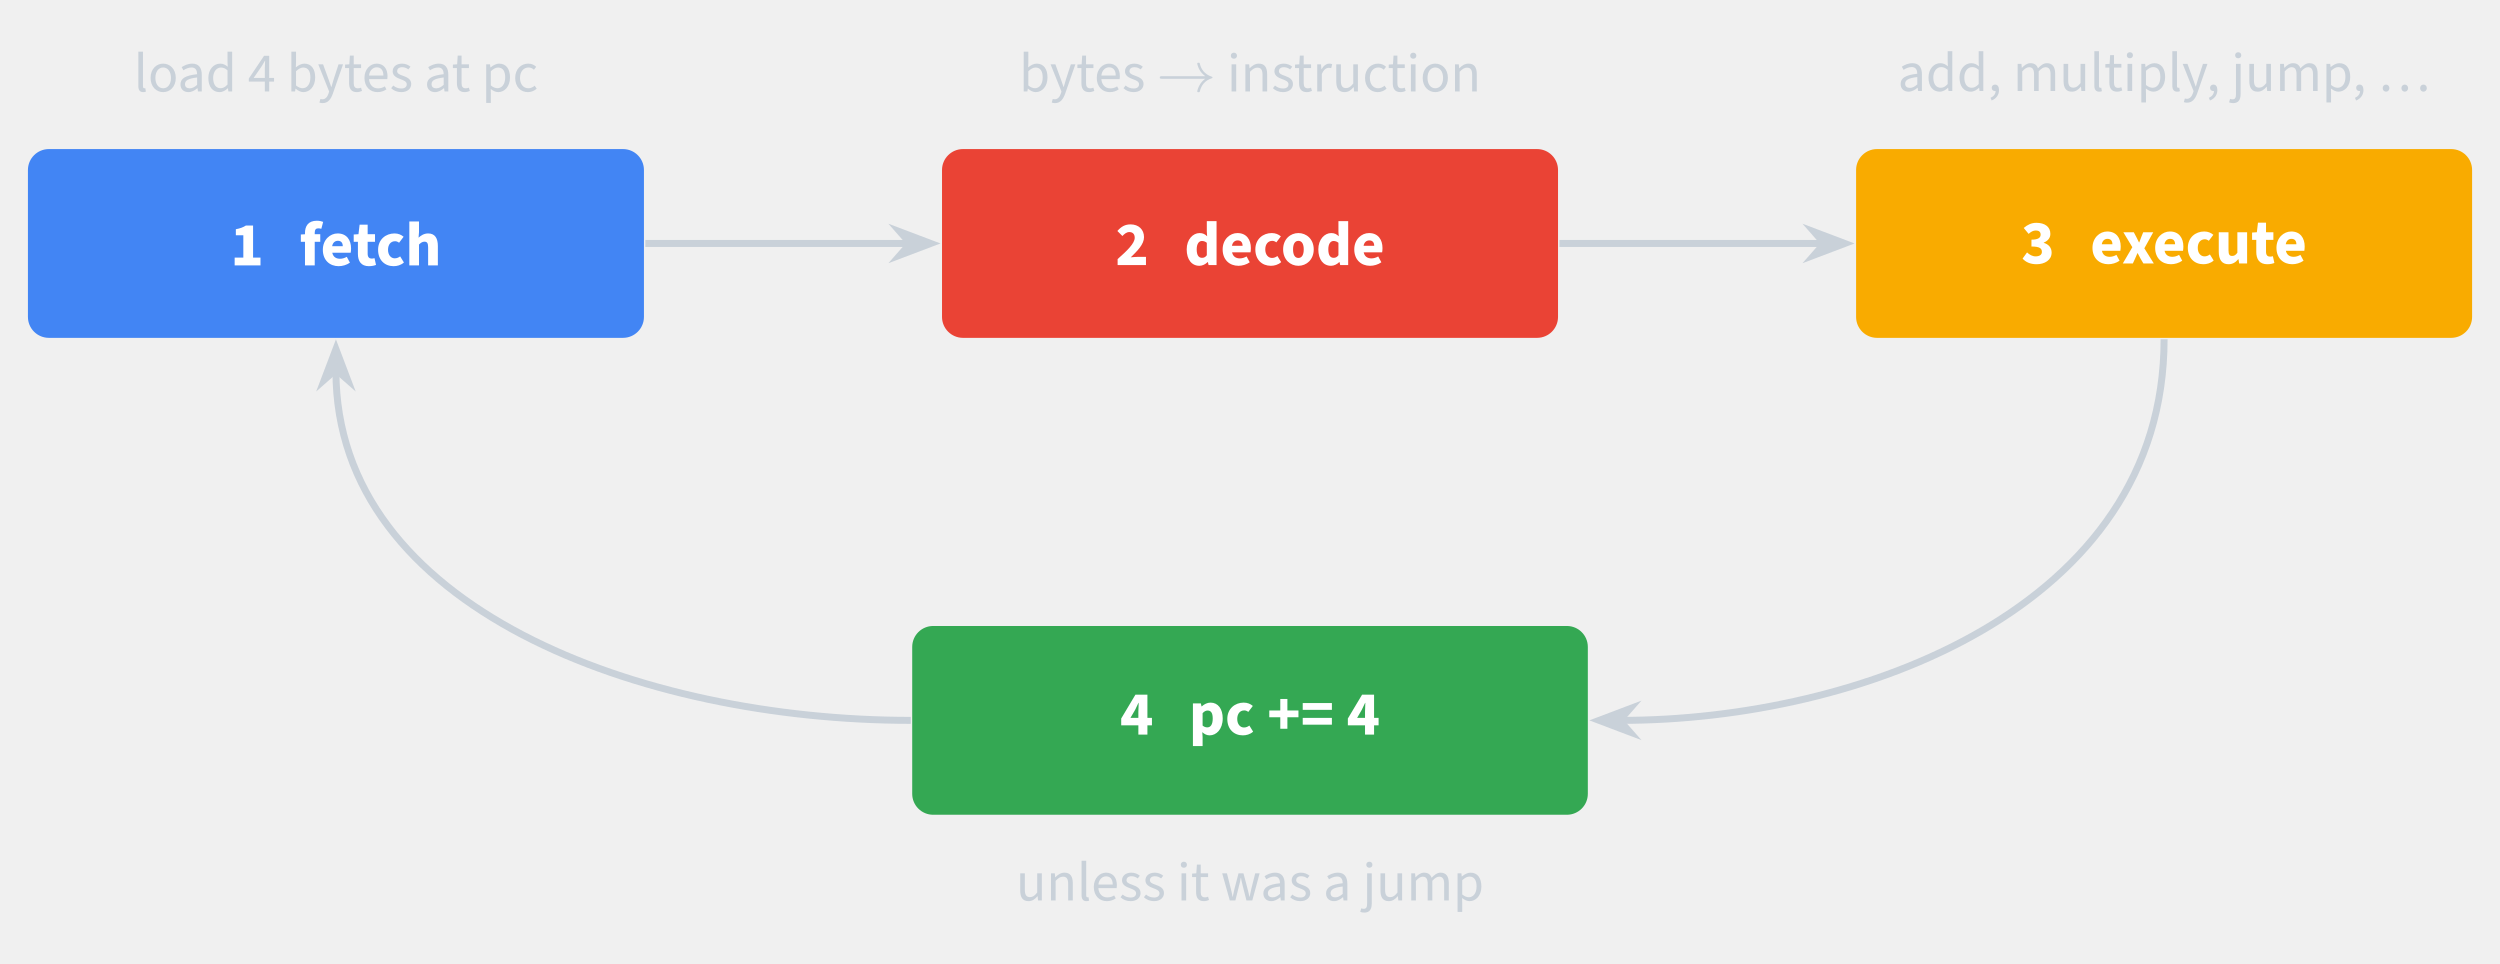
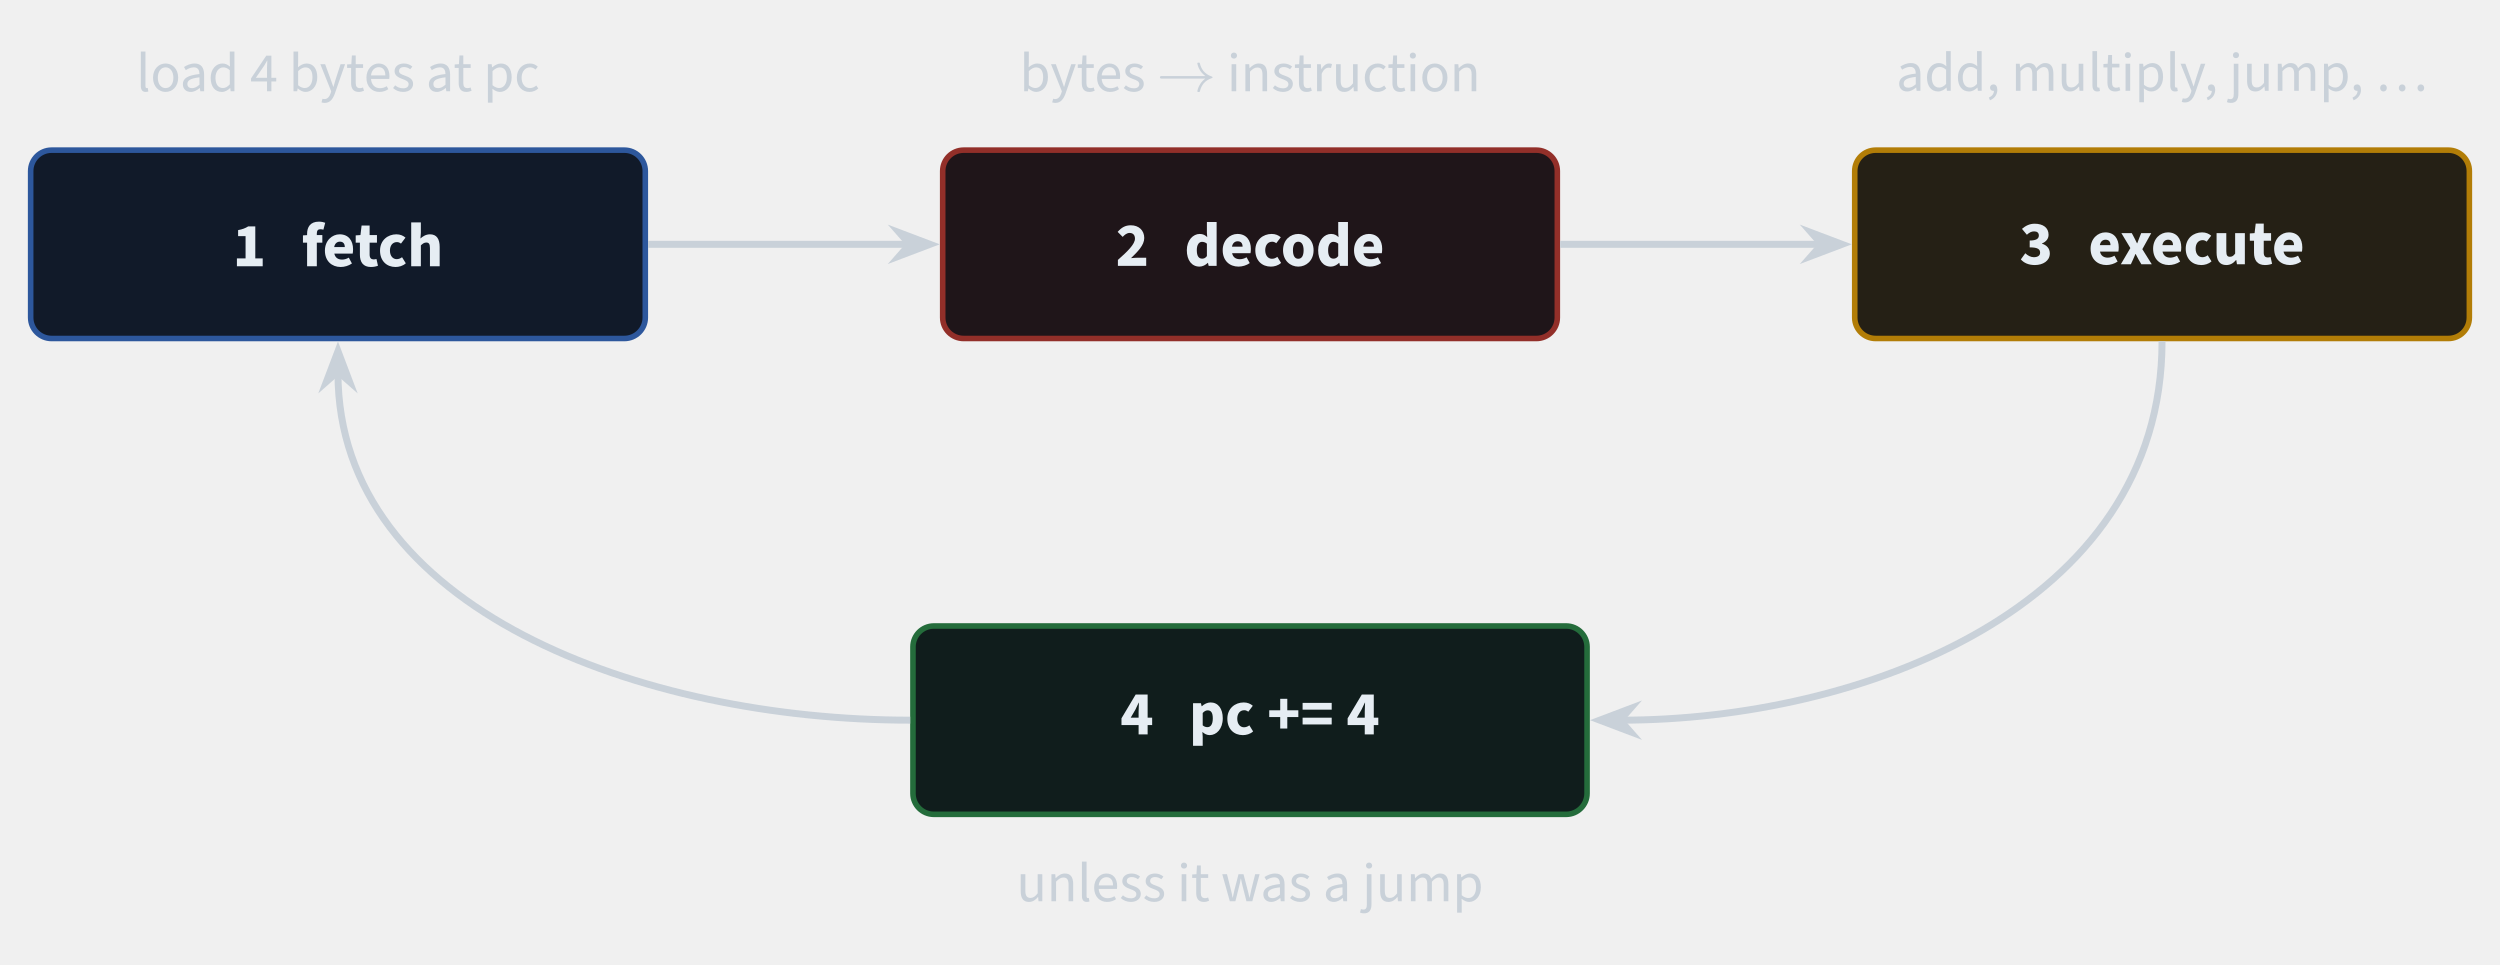
- <svg xmlns="http://www.w3.org/2000/svg" xmlns:xlink="http://www.w3.org/1999/xlink" version="1.1" width="356.63" height="137.49" viewBox="0 0 356.63 137.49">
+ <svg xmlns="http://www.w3.org/2000/svg" xmlns:xlink="http://www.w3.org/1999/xlink" version="1.1" width="357.43" height="137.89" viewBox="0 0 357.43 137.89">
  <defs>
    <path id="font_1_1204" d="M.068 0H.479V.125H.361V.635H.247C.202 .606 .156 .589 .087 .576V.48H.206V.125H.068V0Z" />
    <path id="font_1_33" d="M.089 0H.244V.376H.332V.497H.244V.522C.244 .571 .265 .59 .299 .59 .316 .59 .332 .588 .349 .583L.378 .693C.356 .702 .32 .711 .277 .711 .138 .711 .089 .622 .089 .517V.496L.023 .492V.376H.089V0Z" />
    <path id="font_1_32" d="M.287-.012C.346-.012 .414 .007 .466 .044L.416 .137C.381 .117 .345 .106 .309 .106 .246 .106 .199 .135 .185 .202H.478C.481 .216 .484 .242 .484 .27 .484 .405 .414 .509 .27 .509 .151 .509 .035 .41 .035 .249 .035 .083 .145-.012 .287-.012M.183 .306C.193 .364 .23 .392 .274 .392 .33 .392 .352 .355 .352 .306H.183Z" />
    <path id="font_1_47" d="M.258-.012C.307-.012 .345-.002 .371 .008L.347 .116C.334 .111 .317 .109 .301 .109 .264 .109 .238 .13 .238 .186V.376H.355V.497H.238V.649H.11L.092 .497 .016 .492V.376H.083V.184C.083 .067 .134-.012 .258-.012Z" />
    <path id="font_1_30" d="M.282-.012C.335-.012 .398 .003 .446 .047L.386 .144C.361 .125 .333 .113 .3 .113 .239 .113 .193 .166 .193 .249 .193 .331 .236 .385 .305 .385 .327 .385 .346 .378 .369 .361L.441 .456C.404 .488 .357 .509 .296 .509 .158 .509 .035 .414 .035 .249 .035 .084 .142-.012 .282-.012Z" />
    <path id="font_1_35" d="M.063 0H.217V.333C.248 .361 .269 .378 .304 .378 .344 .378 .362 .357 .362 .288V0H.517V.308C.517 .432 .471 .509 .363 .509 .295 .509 .247 .475 .21 .442L.217 .531V.699H.063V0Z" />
    <path id="font_1_1205" d="M.037 0H.488V.13H.352C.323 .13 .279 .126 .246 .123 .353 .227 .457 .33 .457 .444 .457 .566 .37 .647 .244 .647 .154 .647 .095 .612 .033 .542L.113 .462C.144 .495 .179 .525 .223 .525 .276 .525 .309 .494 .309 .434 .309 .346 .193 .233 .037 .095V0Z" />
    <path id="font_1_31" d="M.241-.012C.288-.012 .337 .013 .372 .048H.375L.386 0H.513V.699H.358V.532L.363 .458C.331 .489 .298 .509 .243 .509 .14 .509 .038 .411 .038 .249 .038 .087 .118-.012 .241-.012M.282 .115C.229 .115 .197 .155 .197 .25 .197 .343 .236 .383 .28 .383 .305 .383 .334 .375 .358 .354V.156C.335 .125 .312 .115 .282 .115Z" />
    <path id="font_1_42" d="M.278-.012C.405-.012 .522 .084 .522 .249 .522 .414 .405 .509 .278 .509 .152 .509 .035 .414 .035 .249 .035 .084 .152-.012 .278-.012M.278 .113C.22 .113 .193 .166 .193 .249 .193 .331 .22 .385 .278 .385 .336 .385 .363 .331 .363 .249 .363 .166 .336 .113 .278 .113Z" />
    <path id="font_1_1206" d="M.244-.012C.373-.012 .483 .054 .483 .173 .483 .255 .431 .307 .358 .328V.332C.426 .361 .463 .408 .463 .471 .463 .584 .375 .647 .24 .647 .163 .647 .098 .616 .039 .565L.117 .471C.156 .506 .189 .525 .233 .525 .281 .525 .308 .502 .308 .459 .308 .412 .273 .379 .162 .379V.27C.298 .27 .328 .237 .328 .184 .328 .138 .289 .113 .228 .113 .178 .113 .131 .139 .092 .176L.021 .078C.068 .024 .141-.012 .244-.012Z" />
    <path id="font_1_51" d="M.014 0H.174L.21 .078C.222 .107 .234 .136 .247 .164H.251C.266 .136 .281 .106 .296 .078L.342 0H.508L.357 .241 .499 .497H.339L.308 .42C.298 .393 .286 .363 .276 .335H.272C.258 .363 .244 .393 .23 .42L.189 .497H.023L.166 .259 .014 0Z" />
    <path id="font_1_48" d="M.213-.012C.28-.012 .327 .019 .368 .068H.372L.383 0H.509V.497H.354V.171C.327 .134 .306 .12 .271 .12 .231 .12 .213 .14 .213 .209V.497H.058V.189C.058 .065 .104-.012 .213-.012Z" />
    <path id="font_1_1207" d="M.167 .266 .242 .395C.26 .432 .278 .468 .294 .505H.298C.296 .463 .293 .401 .293 .36V.266H.167M.293 0H.437V.148H.509V.266H.437V.635H.246L.02 .256V.148H.293V0Z" />
    <path id="font_1_43" d="M.063-.182H.217V-.038L.212 .039C.247 .006 .286-.012 .329-.012 .436-.012 .537 .086 .537 .257 .537 .41 .463 .509 .343 .509 .292 .509 .242 .484 .204 .449H.2L.189 .497H.063V-.182M.292 .115C.268 .115 .242 .122 .217 .144V.341C.244 .37 .268 .383 .297 .383 .352 .383 .378 .342 .378 .255 .378 .154 .34 .115 .292 .115Z" />
    <path id="font_1_1927" d="M.209 .093H.322V.276H.498V.384H.322V.567H.209V.384H.034V.276H.209V.093Z" />
    <path id="font_1_1932" d="M.034 .394H.498V.502H.034V.394M.034 .158H.498V.266H.034V.158Z" />
    <path id="font_2_39" d="M.169-.012C.19-.012 .205-.009 .217-.003L.206 .059C.198 .057 .194 .057 .189 .057 .176 .057 .165 .066 .165 .092V.712H.082V.098C.082 .028 .107-.012 .169-.012Z" />
    <path id="font_2_42" d="M.271-.012C.39-.012 .497 .081 .497 .242 .497 .405 .39 .498 .271 .498 .152 .498 .046 .405 .046 .242 .046 .081 .152-.012 .271-.012M.271 .057C.188 .057 .132 .131 .132 .242 .132 .354 .188 .429 .271 .429 .355 .429 .411 .354 .411 .242 .411 .131 .355 .057 .271 .057Z" />
    <path id="font_2_28" d="M.194-.012C.255-.012 .308 .019 .354 .058H.357L.365 0H.433V.299C.433 .419 .382 .498 .264 .498 .186 .498 .118 .465 .073 .435L.105 .379C.143 .404 .194 .429 .25 .429 .329 .429 .349 .37 .35 .309 .142 .286 .052 .234 .052 .126 .052 .038 .113-.012 .194-.012M.217 .056C.17 .056 .133 .077 .133 .131 .133 .194 .186 .231 .35 .25V.118C.303 .077 .264 .056 .217 .056Z" />
    <path id="font_2_31" d="M.248-.012C.305-.012 .357 .02 .395 .057H.398L.405 0H.473V.712H.39V.525L.394 .442C.351 .477 .314 .498 .258 .498 .147 .498 .047 .4 .047 .242 .047 .08 .126-.012 .248-.012M.266 .058C.181 .058 .133 .127 .133 .243 .133 .354 .195 .428 .272 .428 .312 .428 .349 .415 .39 .378V.124C.35 .08 .311 .058 .266 .058Z" />
    <path id="font_2_1207" d="M.104 .242 .253 .459C.271 .491 .289 .519 .305 .549H.309C.307 .515 .304 .46 .304 .427V.242H.104M.304 0H.382V.176H.469V.242H.382V.638H.29L.017 .231V.176H.304V0Z" />
    <path id="font_2_29" d="M.297-.012C.408-.012 .508 .085 .508 .251 .508 .401 .44 .498 .315 .498 .261 .498 .207 .469 .162 .431L.165 .518V.712H.082V0H.148L.156 .05H.159C.202 .011 .252-.012 .297-.012M.283 .058C.251 .058 .207 .071 .165 .108V.362C.211 .406 .253 .428 .294 .428 .385 .428 .422 .357 .422 .25 .422 .13 .363 .058 .283 .058Z" />
    <path id="font_2_52" d="M.091-.209C.188-.209 .239-.136 .273-.04L.456 .486H.375L.288 .218C.275 .175 .261 .125 .248 .081H.244C.228 .126 .212 .176 .196 .218L.098 .486H.012L.207-.001 .196-.037C.176-.097 .141-.14 .087-.14 .075-.14 .063-.138 .051-.134L.033-.199C.049-.205 .068-.209 .091-.209Z" />
    <path id="font_2_47" d="M.235-.012C.268-.012 .301-.003 .327 .009L.31 .068C.29 .059 .272 .056 .254 .056 .199 .056 .179 .09 .179 .149V.419H.311V.486H.179V.642H.11L.1 .486 .024 .481V.419H.096V.151C.096 .054 .131-.012 .235-.012Z" />
    <path id="font_2_32" d="M.278-.012C.345-.012 .397 .008 .439 .038L.41 .091C.376 .068 .335 .055 .288 .055 .196 .055 .135 .121 .128 .221H.455C.458 .237 .459 .252 .459 .27 .459 .41 .388 .498 .264 .498 .153 .498 .046 .401 .046 .243 .046 .082 .148-.012 .278-.012M.128 .285C.138 .378 .198 .432 .266 .432 .34 .432 .385 .381 .385 .285H.128Z" />
    <path id="font_2_46" d="M.209-.012C.324-.012 .387 .054 .387 .133 .387 .221 .314 .254 .238 .281 .177 .302 .135 .32 .135 .364 .135 .4 .162 .434 .224 .434 .267 .434 .302 .42 .336 .395L.374 .443C.336 .475 .284 .498 .223 .498 .117 .498 .055 .438 .055 .36 .055 .28 .125 .245 .198 .219 .253 .199 .307 .178 .307 .128 .307 .086 .276 .053 .212 .053 .152 .053 .108 .071 .066 .106L.028 .058C.073 .014 .138-.012 .209-.012Z" />
    <path id="font_2_43" d="M.082-.205H.165V-.041L.163 .044C.207 .009 .253-.012 .297-.012 .408-.012 .508 .085 .508 .25 .508 .401 .44 .498 .315 .498 .259 .498 .204 .467 .16 .43H.157L.15 .486H.082V-.205M.283 .058C.251 .058 .209 .071 .165 .108V.362C.212 .406 .253 .428 .294 .428 .385 .428 .422 .357 .422 .25 .422 .13 .363 .058 .283 .058Z" />
    <path id="font_2_30" d="M.274-.012C.332-.012 .387 .01 .431 .05L.395 .103C.366 .077 .326 .057 .281 .057 .192 .057 .132 .131 .132 .242 .132 .354 .196 .429 .284 .429 .323 .429 .354 .414 .381 .389L.422 .441C.388 .473 .344 .498 .28 .498 .155 .498 .046 .405 .046 .242 .046 .081 .145-.012 .274-.012Z" />
    <path id="font_3_1" d="M.873 .227C.839 .202 .808 .17 .784 .134 .741 .069 .73 .005 .73 .001 .73-.014 .744-.014 .753-.014 .764-.014 .773-.014 .776-.001 .802 .11 .866 .194 .987 .235 .995 .237 1.003 .24 1.003 .25 1.003 .26 .994 .263 .99 .264 .857 .309 .799 .403 .778 .491 .773 .511 .773 .514 .753 .514 .744 .514 .73 .514 .73 .499 .73 .497 .74 .431 .784 .365 .813 .323 .848 .292 .873 .273H.097C.081 .273 .059 .273 .059 .25 .059 .227 .081 .227 .097 .227H.873Z" />
    <path id="font_2_36" d="M.082 0H.165V.486H.082V0M.124 .586C.156 .586 .179 .607 .179 .64 .179 .672 .156 .694 .124 .694 .092 .694 .069 .672 .069 .64 .069 .607 .092 .586 .124 .586Z" />
    <path id="font_2_41" d="M.082 0H.165V.352C.213 .401 .248 .426 .297 .426 .361 .426 .389 .388 .389 .297V0H.472V.308C.472 .432 .426 .498 .323 .498 .256 .498 .206 .462 .16 .416H.157L.15 .486H.082V0Z" />
    <path id="font_2_45" d="M.082 0H.165V.312C.198 .394 .247 .423 .288 .423 .307 .423 .318 .421 .332 .417L.35 .488C.335 .495 .32 .498 .298 .498 .244 .498 .194 .459 .16 .398H.157L.15 .486H.082V0Z" />
    <path id="font_2_48" d="M.224-.012C.291-.012 .339 .023 .384 .076H.387L.394 0H.462V.486H.379V.142C.334 .085 .299 .06 .25 .06 .186 .06 .158 .099 .158 .189V.486H.075V.178C.075 .054 .121-.012 .224-.012Z" />
    <path id="font_2_1258" d="M.067-.17C.149-.137 .199-.069 .199 .017 .199 .078 .173 .115 .129 .115 .096 .115 .068 .093 .068 .057 .068 .019 .095-.001 .127-.001 .131-.001 .134-.001 .138 0 .138-.053 .104-.097 .047-.122L.067-.17Z" />
    <path id="font_2_40" d="M.082 0H.165V.352C.21 .402 .25 .426 .286 .426 .348 .426 .376 .388 .376 .297V0H.459V.352C.504 .402 .543 .426 .581 .426 .642 .426 .671 .388 .671 .297V0H.754V.308C.754 .432 .706 .498 .606 .498 .547 .498 .496 .46 .446 .406 .426 .463 .386 .498 .311 .498 .253 .498 .203 .462 .16 .416H.157L.15 .486H.082V0Z" />
    <path id="font_2_37" d="M.032-.217C.129-.217 .166-.154 .166-.054V.486H.083V-.054C.083-.113 .071-.149 .023-.149 .007-.149-.011-.145-.023-.141L-.04-.203C-.023-.211 .003-.217 .032-.217M.123 .586C.155 .586 .178 .607 .178 .64 .178 .672 .155 .694 .123 .694 .091 .694 .068 .672 .068 .64 .068 .607 .091 .586 .123 .586Z" />
    <path id="font_2_1261" d="M.154-.012C.187-.012 .214 .014 .214 .051 .214 .089 .187 .115 .154 .115 .121 .115 .094 .089 .094 .051 .094 .014 .121-.012 .154-.012M.489-.012C.522-.012 .549 .014 .549 .051 .549 .089 .522 .115 .489 .115 .456 .115 .429 .089 .429 .051 .429 .014 .456-.012 .489-.012M.824-.012C.857-.012 .884 .014 .884 .051 .884 .089 .857 .115 .824 .115 .791 .115 .764 .089 .764 .051 .764 .014 .791-.012 .824-.012Z" />
    <path id="font_2_50" d="M.16 0H.26L.325 .261C.338 .305 .347 .348 .356 .405H.36C.371 .348 .38 .306 .392 .261L.458 0H.563L.694 .486H.615L.544 .204C.533 .16 .525 .118 .515 .066H.511C.501 .118 .49 .16 .479 .204L.405 .486H.316L.243 .204C.232 .16 .223 .118 .213 .066H.209C.201 .118 .191 .16 .18 .204L.109 .486H.024L.16 0Z" />
  </defs>
-   <path transform="matrix(1,0,0,-1,47.92214,77.25041)" d="M40.949 55.985H-40.949C-42.6 55.985-43.938 54.647-43.938 52.996V32.044C-43.938 30.394-42.6 29.055-40.949 29.055H40.949C42.6 29.055 43.938 30.394 43.938 32.044V52.996C43.938 54.647 42.6 55.985 40.949 55.985ZM-43.938 29.055" fill="#4285f4" />
-   <use data-text="1" xlink:href="#font_1_1204" transform="matrix(8.966376,0,0,-8.966376,32.86426,37.86402)" fill="#ffffff" />
-   <use data-text="f" xlink:href="#font_1_33" transform="matrix(8.966376,0,0,-8.966376,42.70934,37.86402)" fill="#ffffff" />
-   <use data-text="e" xlink:href="#font_1_32" transform="matrix(8.966376,0,0,-8.966376,45.73998,37.86402)" fill="#ffffff" />
-   <use data-text="t" xlink:href="#font_1_47" transform="matrix(8.966376,0,0,-8.966376,50.31283,37.86402)" fill="#ffffff" />
-   <use data-text="c" xlink:href="#font_1_30" transform="matrix(8.966376,0,0,-8.966376,53.62142,37.86402)" fill="#ffffff" />
-   <use data-text="h" xlink:href="#font_1_35" transform="matrix(8.966376,0,0,-8.966376,57.82665,37.86402)" fill="#ffffff" />
-   <path transform="matrix(1,0,0,-1,47.92214,77.25041)" d="M171.344 55.985H89.447C87.796 55.985 86.458 54.647 86.458 52.996V32.044C86.458 30.394 87.796 29.055 89.447 29.055H171.344C172.995 29.055 174.333 30.394 174.333 32.044V52.996C174.333 54.647 172.995 55.985 171.344 55.985ZM86.458 29.055" fill="#ea4335" />
-   <use data-text="2" xlink:href="#font_1_1205" transform="matrix(8.966376,0,0,-8.966376,159.0993,37.81021)" fill="#ffffff" />
-   <use data-text="d" xlink:href="#font_1_31" transform="matrix(8.966376,0,0,-8.966376,168.9444,37.81021)" fill="#ffffff" />
-   <use data-text="e" xlink:href="#font_1_32" transform="matrix(8.966376,0,0,-8.966376,174.1,37.81021)" fill="#ffffff" />
-   <use data-text="c" xlink:href="#font_1_30" transform="matrix(8.966376,0,0,-8.966376,178.7626,37.81021)" fill="#ffffff" />
-   <use data-text="o" xlink:href="#font_1_42" transform="matrix(8.966376,0,0,-8.966376,182.7257,37.81021)" fill="#ffffff" />
-   <use data-text="d" xlink:href="#font_1_31" transform="matrix(8.966376,0,0,-8.966376,187.72,37.81021)" fill="#ffffff" />
-   <use data-text="e" xlink:href="#font_1_32" transform="matrix(8.966376,0,0,-8.966376,192.8756,37.81021)" fill="#ffffff" />
-   <path transform="matrix(1,0,0,-1,47.92214,77.25041)" d="M301.739 55.985H219.842C218.191 55.985 216.853 54.647 216.853 52.996V32.044C216.853 30.394 218.191 29.055 219.842 29.055H301.739C303.39 29.055 304.728 30.394 304.728 32.044V52.996C304.728 54.647 303.39 55.985 301.739 55.985ZM216.853 29.055" fill="#f9ab00" />
-   <use data-text="3" xlink:href="#font_1_1206" transform="matrix(8.966376,0,0,-8.966376,288.3377,37.58606)" fill="#ffffff" />
-   <use data-text="e" xlink:href="#font_1_32" transform="matrix(8.966376,0,0,-8.966376,298.1827,37.58606)" fill="#ffffff" />
-   <use data-text="x" xlink:href="#font_1_51" transform="matrix(8.966376,0,0,-8.966376,302.6929,37.58606)" fill="#ffffff" />
-   <use data-text="e" xlink:href="#font_1_32" transform="matrix(8.966376,0,0,-8.966376,307.1222,37.58606)" fill="#ffffff" />
-   <use data-text="c" xlink:href="#font_1_30" transform="matrix(8.966376,0,0,-8.966376,311.7847,37.58606)" fill="#ffffff" />
-   <use data-text="u" xlink:href="#font_1_48" transform="matrix(8.966376,0,0,-8.966376,315.99,37.58606)" fill="#ffffff" />
-   <use data-text="t" xlink:href="#font_1_47" transform="matrix(8.966376,0,0,-8.966376,321.1187,37.58606)" fill="#ffffff" />
-   <use data-text="e" xlink:href="#font_1_32" transform="matrix(8.966376,0,0,-8.966376,324.4273,37.58606)" fill="#ffffff" />
-   <path transform="matrix(1,0,0,-1,47.92214,77.25041)" d="M175.596-12.047H85.195C83.544-12.047 82.206-13.385 82.206-15.036V-35.988C82.206-37.639 83.544-38.977 85.195-38.977H175.596C177.247-38.977 178.585-37.639 178.585-35.988V-15.036C178.585-13.385 177.247-12.047 175.596-12.047ZM82.206-38.977" fill="#34a853" />
-   <use data-text="4" xlink:href="#font_1_1207" transform="matrix(8.966376,0,0,-8.966376,159.7628,104.7933)" fill="#ffffff" />
-   <use data-text="p" xlink:href="#font_1_43" transform="matrix(8.966376,0,0,-8.966376,169.6079,104.7933)" fill="#ffffff" />
-   <use data-text="c" xlink:href="#font_1_30" transform="matrix(8.966376,0,0,-8.966376,174.7635,104.7933)" fill="#ffffff" />
-   <use data-text="+" xlink:href="#font_1_1927" transform="matrix(8.966376,0,0,-8.966376,180.762,104.7933)" fill="#ffffff" />
-   <use data-text="=" xlink:href="#font_1_1932" transform="matrix(8.966376,0,0,-8.966376,185.5322,104.7933)" fill="#ffffff" />
-   <use data-text="4" xlink:href="#font_1_1207" transform="matrix(8.966376,0,0,-8.966376,192.0956,104.7933)" fill="#ffffff" />
-   <use data-text="l" xlink:href="#font_2_39" transform="matrix(7.970112,0,0,-7.970112,19.08191,13.04602)" fill="#c9d1d9" />
-   <use data-text="o" xlink:href="#font_2_42" transform="matrix(7.970112,0,0,-7.970112,21.11429,13.04602)" fill="#c9d1d9" />
-   <use data-text="a" xlink:href="#font_2_28" transform="matrix(7.970112,0,0,-7.970112,25.33048,13.04602)" fill="#c9d1d9" />
-   <use data-text="d" xlink:href="#font_2_31" transform="matrix(7.970112,0,0,-7.970112,29.34741,13.04602)" fill="#c9d1d9" />
-   <use data-text="4" xlink:href="#font_2_1207" transform="matrix(7.970112,0,0,-7.970112,35.35688,13.04602)" fill="#c9d1d9" />
-   <use data-text="b" xlink:href="#font_2_29" transform="matrix(7.970112,0,0,-7.970112,40.91205,13.04602)" fill="#c9d1d9" />
-   <use data-text="y" xlink:href="#font_2_52" transform="matrix(7.970112,0,0,-7.970112,45.30358,13.04602)" fill="#c9d1d9" />
-   <use data-text="t" xlink:href="#font_2_47" transform="matrix(7.970112,0,0,-7.970112,49.03359,13.04602)" fill="#c9d1d9" />
-   <use data-text="e" xlink:href="#font_2_32" transform="matrix(7.970112,0,0,-7.970112,51.62388,13.04602)" fill="#c9d1d9" />
-   <use data-text="s" xlink:href="#font_2_46" transform="matrix(7.970112,0,0,-7.970112,55.57705,13.04602)" fill="#c9d1d9" />
-   <use data-text="a" xlink:href="#font_2_28" transform="matrix(7.970112,0,0,-7.970112,60.50258,13.04602)" fill="#c9d1d9" />
-   <use data-text="t" xlink:href="#font_2_47" transform="matrix(7.970112,0,0,-7.970112,64.41591,13.04602)" fill="#c9d1d9" />
-   <use data-text="p" xlink:href="#font_2_43" transform="matrix(7.970112,0,0,-7.970112,68.70383,13.04602)" fill="#c9d1d9" />
-   <use data-text="c" xlink:href="#font_2_30" transform="matrix(7.970112,0,0,-7.970112,73.12724,13.04602)" fill="#c9d1d9" />
-   <use data-text="b" xlink:href="#font_2_29" transform="matrix(7.970112,0,0,-7.970112,145.3786,13.04602)" fill="#c9d1d9" />
-   <use data-text="y" xlink:href="#font_2_52" transform="matrix(7.970112,0,0,-7.970112,149.7702,13.04602)" fill="#c9d1d9" />
-   <use data-text="t" xlink:href="#font_2_47" transform="matrix(7.970112,0,0,-7.970112,153.5002,13.04602)" fill="#c9d1d9" />
-   <use data-text="e" xlink:href="#font_2_32" transform="matrix(7.970112,0,0,-7.970112,156.0905,13.04602)" fill="#c9d1d9" />
-   <use data-text="s" xlink:href="#font_2_46" transform="matrix(7.970112,0,0,-7.970112,160.0437,13.04602)" fill="#c9d1d9" />
-   <use data-text="→" xlink:href="#font_3_1" transform="matrix(7.970112,0,0,-7.970112,164.9692,13.04602)" fill="#c9d1d9" />
-   <use data-text="i" xlink:href="#font_2_36" transform="matrix(7.970112,0,0,-7.970112,175.0316,13.04602)" fill="#c9d1d9" />
-   <use data-text="n" xlink:href="#font_2_41" transform="matrix(7.970112,0,0,-7.970112,177.0002,13.04602)" fill="#c9d1d9" />
-   <use data-text="s" xlink:href="#font_2_46" transform="matrix(7.970112,0,0,-7.970112,181.3598,13.04602)" fill="#c9d1d9" />
-   <use data-text="t" xlink:href="#font_2_47" transform="matrix(7.970112,0,0,-7.970112,184.5479,13.04602)" fill="#c9d1d9" />
-   <use data-text="r" xlink:href="#font_2_45" transform="matrix(7.970112,0,0,-7.970112,187.2498,13.04602)" fill="#c9d1d9" />
-   <use data-text="u" xlink:href="#font_2_48" transform="matrix(7.970112,0,0,-7.970112,190.0234,13.04602)" fill="#c9d1d9" />
-   <use data-text="c" xlink:href="#font_2_30" transform="matrix(7.970112,0,0,-7.970112,194.3591,13.04602)" fill="#c9d1d9" />
-   <use data-text="t" xlink:href="#font_2_47" transform="matrix(7.970112,0,0,-7.970112,197.9138,13.04602)" fill="#c9d1d9" />
-   <use data-text="i" xlink:href="#font_2_36" transform="matrix(7.970112,0,0,-7.970112,200.6156,13.04602)" fill="#c9d1d9" />
-   <use data-text="o" xlink:href="#font_2_42" transform="matrix(7.970112,0,0,-7.970112,202.5843,13.04602)" fill="#c9d1d9" />
-   <use data-text="n" xlink:href="#font_2_41" transform="matrix(7.970112,0,0,-7.970112,206.9041,13.04602)" fill="#c9d1d9" />
-   <use data-text="a" xlink:href="#font_2_28" transform="matrix(7.970112,0,0,-7.970112,270.7147,12.98227)" fill="#c9d1d9" />
-   <use data-text="d" xlink:href="#font_2_31" transform="matrix(7.970112,0,0,-7.970112,274.7316,12.98227)" fill="#c9d1d9" />
-   <use data-text="d" xlink:href="#font_2_31" transform="matrix(7.970112,0,0,-7.970112,279.155,12.98227)" fill="#c9d1d9" />
-   <use data-text="," xlink:href="#font_2_1258" transform="matrix(7.970112,0,0,-7.970112,283.5784,12.98227)" fill="#c9d1d9" />
-   <use data-text="m" xlink:href="#font_2_40" transform="matrix(7.970112,0,0,-7.970112,287.165,12.98227)" fill="#c9d1d9" />
-   <use data-text="u" xlink:href="#font_2_48" transform="matrix(7.970112,0,0,-7.970112,293.7722,12.98227)" fill="#c9d1d9" />
-   <use data-text="l" xlink:href="#font_2_39" transform="matrix(7.970112,0,0,-7.970112,298.108,12.98227)" fill="#c9d1d9" />
-   <use data-text="t" xlink:href="#font_2_47" transform="matrix(7.970112,0,0,-7.970112,300.1403,12.98227)" fill="#c9d1d9" />
-   <use data-text="i" xlink:href="#font_2_36" transform="matrix(7.970112,0,0,-7.970112,302.8422,12.98227)" fill="#c9d1d9" />
-   <use data-text="p" xlink:href="#font_2_43" transform="matrix(7.970112,0,0,-7.970112,304.8108,12.98227)" fill="#c9d1d9" />
-   <use data-text="l" xlink:href="#font_2_39" transform="matrix(7.970112,0,0,-7.970112,309.2342,12.98227)" fill="#c9d1d9" />
-   <use data-text="y" xlink:href="#font_2_52" transform="matrix(7.970112,0,0,-7.970112,311.2666,12.98227)" fill="#c9d1d9" />
-   <use data-text="," xlink:href="#font_2_1258" transform="matrix(7.970112,0,0,-7.970112,314.7257,12.98227)" fill="#c9d1d9" />
-   <use data-text="j" xlink:href="#font_2_37" transform="matrix(7.970112,0,0,-7.970112,318.3042,12.98227)" fill="#c9d1d9" />
-   <use data-text="u" xlink:href="#font_2_48" transform="matrix(7.970112,0,0,-7.970112,320.2728,12.98227)" fill="#c9d1d9" />
-   <use data-text="m" xlink:href="#font_2_40" transform="matrix(7.970112,0,0,-7.970112,324.6086,12.98227)" fill="#c9d1d9" />
-   <use data-text="p" xlink:href="#font_2_43" transform="matrix(7.970112,0,0,-7.970112,331.2158,12.98227)" fill="#c9d1d9" />
-   <use data-text="," xlink:href="#font_2_1258" transform="matrix(7.970112,0,0,-7.970112,335.5675,12.98227)" fill="#c9d1d9" />
-   <use data-text="…" xlink:href="#font_2_1261" transform="matrix(7.970112,0,0,-7.970112,339.1461,12.98227)" fill="#c9d1d9" />
-   <use data-text="u" xlink:href="#font_2_48" transform="matrix(7.970112,0,0,-7.970112,144.9383,128.4556)" fill="#c9d1d9" />
-   <use data-text="n" xlink:href="#font_2_41" transform="matrix(7.970112,0,0,-7.970112,149.2741,128.4556)" fill="#c9d1d9" />
-   <use data-text="l" xlink:href="#font_2_39" transform="matrix(7.970112,0,0,-7.970112,153.6337,128.4556)" fill="#c9d1d9" />
-   <use data-text="e" xlink:href="#font_2_32" transform="matrix(7.970112,0,0,-7.970112,155.6661,128.4556)" fill="#c9d1d9" />
-   <use data-text="s" xlink:href="#font_2_46" transform="matrix(7.970112,0,0,-7.970112,159.6193,128.4556)" fill="#c9d1d9" />
-   <use data-text="s" xlink:href="#font_2_46" transform="matrix(7.970112,0,0,-7.970112,162.9588,128.4556)" fill="#c9d1d9" />
-   <use data-text="i" xlink:href="#font_2_36" transform="matrix(7.970112,0,0,-7.970112,167.8923,128.4556)" fill="#c9d1d9" />
-   <use data-text="t" xlink:href="#font_2_47" transform="matrix(7.970112,0,0,-7.970112,169.8609,128.4556)" fill="#c9d1d9" />
-   <use data-text="w" xlink:href="#font_2_50" transform="matrix(7.970112,0,0,-7.970112,174.1568,128.4556)" fill="#c9d1d9" />
-   <use data-text="a" xlink:href="#font_2_28" transform="matrix(7.970112,0,0,-7.970112,179.8076,128.4556)" fill="#c9d1d9" />
-   <use data-text="s" xlink:href="#font_2_46" transform="matrix(7.970112,0,0,-7.970112,183.8245,128.4556)" fill="#c9d1d9" />
-   <use data-text="a" xlink:href="#font_2_28" transform="matrix(7.970112,0,0,-7.970112,188.7501,128.4556)" fill="#c9d1d9" />
-   <use data-text="j" xlink:href="#font_2_37" transform="matrix(7.970112,0,0,-7.970112,194.361,128.4556)" fill="#c9d1d9" />
-   <use data-text="u" xlink:href="#font_2_48" transform="matrix(7.970112,0,0,-7.970112,196.3296,128.4556)" fill="#c9d1d9" />
-   <use data-text="m" xlink:href="#font_2_40" transform="matrix(7.970112,0,0,-7.970112,200.6654,128.4556)" fill="#c9d1d9" />
-   <use data-text="p" xlink:href="#font_2_43" transform="matrix(7.970112,0,0,-7.970112,207.2726,128.4556)" fill="#c9d1d9" />
-   <path transform="matrix(1,0,0,-1,47.92214,77.25041)" stroke-width=".996" stroke-linecap="butt" stroke-miterlimit="10" stroke-linejoin="miter" fill="none" stroke="#c9d1d9" d="M44.137 42.52H81.694" />
-   <path transform="matrix(1,0,0,-1,126.8105,34.73022)" d="M5.951 0 1.609 1.645 3.054 0 1.609-1.645Z" fill="#c9d1d9" />
-   <path transform="matrix(1,0,0,-1,126.8105,34.73022)" stroke-width=".996" stroke-linecap="butt" stroke-miterlimit="10" stroke-linejoin="miter" fill="none" stroke="#c9d1d9" d="M5.951 0 1.609 1.645 3.054 0 1.609-1.645Z" />
-   <path transform="matrix(1,0,0,-1,47.92214,77.25041)" stroke-width=".996" stroke-linecap="butt" stroke-miterlimit="10" stroke-linejoin="miter" fill="none" stroke="#c9d1d9" d="M174.532 42.52H212.089" />
-   <path transform="matrix(1,0,0,-1,257.2056,34.73022)" d="M5.951 0 1.609 1.645 3.054 0 1.609-1.645Z" fill="#c9d1d9" />
-   <path transform="matrix(1,0,0,-1,257.2056,34.73022)" stroke-width=".996" stroke-linecap="butt" stroke-miterlimit="10" stroke-linejoin="miter" fill="none" stroke="#c9d1d9" d="M5.951 0 1.609 1.645 3.054 0 1.609-1.645Z" />
-   <path transform="matrix(1,0,0,-1,47.92214,77.25041)" stroke-width=".996" stroke-linecap="butt" stroke-miterlimit="10" stroke-linejoin="miter" fill="none" stroke="#c9d1d9" d="M260.791 28.856C260.791-9.55 217.19-25.512 183.349-25.512" />
-   <path transform="matrix(-1,-0,0,1,234.0765,102.7623)" d="M5.951 0 1.609 1.645 3.054 0 1.609-1.645Z" fill="#c9d1d9" />
-   <path transform="matrix(-1,-0,0,1,234.0765,102.7623)" stroke-width=".996" stroke-linecap="butt" stroke-miterlimit="10" stroke-linejoin="miter" fill="none" stroke="#c9d1d9" d="M5.951 0 1.609 1.645 3.054 0 1.609-1.645Z" />
-   <path transform="matrix(1,0,0,-1,47.92214,77.25041)" stroke-width=".996" stroke-linecap="butt" stroke-miterlimit="10" stroke-linejoin="miter" fill="none" stroke="#c9d1d9" d="M82.007-25.512C43.601-25.512 0-9.55 0 24.291" />
-   <path transform="matrix(0,-1,-1,-0,47.92214,55.76434)" d="M5.951 0 1.609 1.645 3.054 0 1.609-1.645Z" fill="#c9d1d9" />
-   <path transform="matrix(0,-1,-1,-0,47.92214,55.76434)" stroke-width=".996" stroke-linecap="butt" stroke-miterlimit="10" stroke-linejoin="miter" fill="none" stroke="#c9d1d9" d="M5.951 0 1.609 1.645 3.054 0 1.609-1.645Z" />
+   <path transform="matrix(1,0,0,-1,48.32064,77.45115)" d="M40.949 55.985H-40.949C-42.6 55.985-43.938 54.647-43.938 52.996V32.044C-43.938 30.394-42.6 29.055-40.949 29.055H40.949C42.6 29.055 43.938 30.394 43.938 32.044V52.996C43.938 54.647 42.6 55.985 40.949 55.985ZM-43.938 29.055" fill="#111a29" />
+   <path transform="matrix(1,0,0,-1,48.32064,77.45115)" stroke-width=".797" stroke-linecap="butt" stroke-miterlimit="10" stroke-linejoin="miter" fill="none" stroke="#2d579c" d="M40.949 55.985H-40.949C-42.6 55.985-43.938 54.647-43.938 52.996V32.044C-43.938 30.394-42.6 29.055-40.949 29.055H40.949C42.6 29.055 43.938 30.394 43.938 32.044V52.996C43.938 54.647 42.6 55.985 40.949 55.985ZM-43.938 29.055" />
+   <use data-text="1" xlink:href="#font_1_1204" transform="matrix(8.966376,0,0,-8.966376,33.26276,38.06475)" fill="#e6edf3" />
+   <use data-text="f" xlink:href="#font_1_33" transform="matrix(8.966376,0,0,-8.966376,43.10784,38.06475)" fill="#e6edf3" />
+   <use data-text="e" xlink:href="#font_1_32" transform="matrix(8.966376,0,0,-8.966376,46.13847,38.06475)" fill="#e6edf3" />
+   <use data-text="t" xlink:href="#font_1_47" transform="matrix(8.966376,0,0,-8.966376,50.71133,38.06475)" fill="#e6edf3" />
+   <use data-text="c" xlink:href="#font_1_30" transform="matrix(8.966376,0,0,-8.966376,54.01992,38.06475)" fill="#e6edf3" />
+   <use data-text="h" xlink:href="#font_1_35" transform="matrix(8.966376,0,0,-8.966376,58.22515,38.06475)" fill="#e6edf3" />
+   <path transform="matrix(1,0,0,-1,48.32064,77.45115)" d="M171.344 55.985H89.447C87.796 55.985 86.458 54.647 86.458 52.996V32.044C86.458 30.394 87.796 29.055 89.447 29.055H171.344C172.995 29.055 174.333 30.394 174.333 32.044V52.996C174.333 54.647 172.995 55.985 171.344 55.985ZM86.458 29.055" fill="#1f1519" />
+   <path transform="matrix(1,0,0,-1,48.32064,77.45115)" stroke-width=".797" stroke-linecap="butt" stroke-miterlimit="10" stroke-linejoin="miter" fill="none" stroke="#922f29" d="M171.344 55.985H89.447C87.796 55.985 86.458 54.647 86.458 52.996V32.044C86.458 30.394 87.796 29.055 89.447 29.055H171.344C172.995 29.055 174.333 30.394 174.333 32.044V52.996C174.333 54.647 172.995 55.985 171.344 55.985ZM86.458 29.055" />
+   <use data-text="2" xlink:href="#font_1_1205" transform="matrix(8.966376,0,0,-8.966376,159.4978,38.01095)" fill="#e6edf3" />
+   <use data-text="d" xlink:href="#font_1_31" transform="matrix(8.966376,0,0,-8.966376,169.3429,38.01095)" fill="#e6edf3" />
+   <use data-text="e" xlink:href="#font_1_32" transform="matrix(8.966376,0,0,-8.966376,174.4985,38.01095)" fill="#e6edf3" />
+   <use data-text="c" xlink:href="#font_1_30" transform="matrix(8.966376,0,0,-8.966376,179.161,38.01095)" fill="#e6edf3" />
+   <use data-text="o" xlink:href="#font_1_42" transform="matrix(8.966376,0,0,-8.966376,183.1242,38.01095)" fill="#e6edf3" />
+   <use data-text="d" xlink:href="#font_1_31" transform="matrix(8.966376,0,0,-8.966376,188.1185,38.01095)" fill="#e6edf3" />
+   <use data-text="e" xlink:href="#font_1_32" transform="matrix(8.966376,0,0,-8.966376,193.2741,38.01095)" fill="#e6edf3" />
+   <path transform="matrix(1,0,0,-1,48.32064,77.45115)" d="M301.739 55.985H219.842C218.191 55.985 216.853 54.647 216.853 52.996V32.044C216.853 30.394 218.191 29.055 219.842 29.055H301.739C303.39 29.055 304.728 30.394 304.728 32.044V52.996C304.728 54.647 303.39 55.985 301.739 55.985ZM216.853 29.055" fill="#252015" />
+   <path transform="matrix(1,0,0,-1,48.32064,77.45115)" stroke-width=".797" stroke-linecap="butt" stroke-miterlimit="10" stroke-linejoin="miter" fill="none" stroke="#b27d07" d="M301.739 55.985H219.842C218.191 55.985 216.853 54.647 216.853 52.996V32.044C216.853 30.394 218.191 29.055 219.842 29.055H301.739C303.39 29.055 304.728 30.394 304.728 32.044V52.996C304.728 54.647 303.39 55.985 301.739 55.985ZM216.853 29.055" />
+   <use data-text="3" xlink:href="#font_1_1206" transform="matrix(8.966376,0,0,-8.966376,288.7362,37.7868)" fill="#e6edf3" />
+   <use data-text="e" xlink:href="#font_1_32" transform="matrix(8.966376,0,0,-8.966376,298.5813,37.7868)" fill="#e6edf3" />
+   <use data-text="x" xlink:href="#font_1_51" transform="matrix(8.966376,0,0,-8.966376,303.0913,37.7868)" fill="#e6edf3" />
+   <use data-text="e" xlink:href="#font_1_32" transform="matrix(8.966376,0,0,-8.966376,307.5207,37.7868)" fill="#e6edf3" />
+   <use data-text="c" xlink:href="#font_1_30" transform="matrix(8.966376,0,0,-8.966376,312.1832,37.7868)" fill="#e6edf3" />
+   <use data-text="u" xlink:href="#font_1_48" transform="matrix(8.966376,0,0,-8.966376,316.3885,37.7868)" fill="#e6edf3" />
+   <use data-text="t" xlink:href="#font_1_47" transform="matrix(8.966376,0,0,-8.966376,321.5172,37.7868)" fill="#e6edf3" />
+   <use data-text="e" xlink:href="#font_1_32" transform="matrix(8.966376,0,0,-8.966376,324.8259,37.7868)" fill="#e6edf3" />
+   <path transform="matrix(1,0,0,-1,48.32064,77.45115)" d="M175.596-12.047H85.195C83.544-12.047 82.206-13.385 82.206-15.036V-35.988C82.206-37.639 83.544-38.977 85.195-38.977H175.596C177.247-38.977 178.585-37.639 178.585-35.988V-15.036C178.585-13.385 177.247-12.047 175.596-12.047ZM82.206-38.977" fill="#101d1c" />
+   <path transform="matrix(1,0,0,-1,48.32064,77.45115)" stroke-width=".797" stroke-linecap="butt" stroke-miterlimit="10" stroke-linejoin="miter" fill="none" stroke="#246c3b" d="M175.596-12.047H85.195C83.544-12.047 82.206-13.385 82.206-15.036V-35.988C82.206-37.639 83.544-38.977 85.195-38.977H175.596C177.247-38.977 178.585-37.639 178.585-35.988V-15.036C178.585-13.385 177.247-12.047 175.596-12.047ZM82.206-38.977" />
+   <use data-text="4" xlink:href="#font_1_1207" transform="matrix(8.966376,0,0,-8.966376,160.1613,104.994)" fill="#e6edf3" />
+   <use data-text="p" xlink:href="#font_1_43" transform="matrix(8.966376,0,0,-8.966376,170.0064,104.994)" fill="#e6edf3" />
+   <use data-text="c" xlink:href="#font_1_30" transform="matrix(8.966376,0,0,-8.966376,175.162,104.994)" fill="#e6edf3" />
+   <use data-text="+" xlink:href="#font_1_1927" transform="matrix(8.966376,0,0,-8.966376,181.1605,104.994)" fill="#e6edf3" />
+   <use data-text="=" xlink:href="#font_1_1932" transform="matrix(8.966376,0,0,-8.966376,185.9307,104.994)" fill="#e6edf3" />
+   <use data-text="4" xlink:href="#font_1_1207" transform="matrix(8.966376,0,0,-8.966376,192.494,104.994)" fill="#e6edf3" />
+   <use data-text="l" xlink:href="#font_2_39" transform="matrix(7.970112,0,0,-7.970112,19.48041,13.04751)" fill="#c9d1d9" />
+   <use data-text="o" xlink:href="#font_2_42" transform="matrix(7.970112,0,0,-7.970112,21.51279,13.04751)" fill="#c9d1d9" />
+   <use data-text="a" xlink:href="#font_2_28" transform="matrix(7.970112,0,0,-7.970112,25.72898,13.04751)" fill="#c9d1d9" />
+   <use data-text="d" xlink:href="#font_2_31" transform="matrix(7.970112,0,0,-7.970112,29.74592,13.04751)" fill="#c9d1d9" />
+   <use data-text="4" xlink:href="#font_2_1207" transform="matrix(7.970112,0,0,-7.970112,35.75538,13.04751)" fill="#c9d1d9" />
+   <use data-text="b" xlink:href="#font_2_29" transform="matrix(7.970112,0,0,-7.970112,41.31055,13.04751)" fill="#c9d1d9" />
+   <use data-text="y" xlink:href="#font_2_52" transform="matrix(7.970112,0,0,-7.970112,45.70208,13.04751)" fill="#c9d1d9" />
+   <use data-text="t" xlink:href="#font_2_47" transform="matrix(7.970112,0,0,-7.970112,49.43209,13.04751)" fill="#c9d1d9" />
+   <use data-text="e" xlink:href="#font_2_32" transform="matrix(7.970112,0,0,-7.970112,52.02238,13.04751)" fill="#c9d1d9" />
+   <use data-text="s" xlink:href="#font_2_46" transform="matrix(7.970112,0,0,-7.970112,55.97555,13.04751)" fill="#c9d1d9" />
+   <use data-text="a" xlink:href="#font_2_28" transform="matrix(7.970112,0,0,-7.970112,60.90108,13.04751)" fill="#c9d1d9" />
+   <use data-text="t" xlink:href="#font_2_47" transform="matrix(7.970112,0,0,-7.970112,64.81441,13.04751)" fill="#c9d1d9" />
+   <use data-text="p" xlink:href="#font_2_43" transform="matrix(7.970112,0,0,-7.970112,69.10233,13.04751)" fill="#c9d1d9" />
+   <use data-text="c" xlink:href="#font_2_30" transform="matrix(7.970112,0,0,-7.970112,73.52574,13.04751)" fill="#c9d1d9" />
+   <use data-text="b" xlink:href="#font_2_29" transform="matrix(7.970112,0,0,-7.970112,145.7772,13.04751)" fill="#c9d1d9" />
+   <use data-text="y" xlink:href="#font_2_52" transform="matrix(7.970112,0,0,-7.970112,150.1687,13.04751)" fill="#c9d1d9" />
+   <use data-text="t" xlink:href="#font_2_47" transform="matrix(7.970112,0,0,-7.970112,153.8987,13.04751)" fill="#c9d1d9" />
+   <use data-text="e" xlink:href="#font_2_32" transform="matrix(7.970112,0,0,-7.970112,156.489,13.04751)" fill="#c9d1d9" />
+   <use data-text="s" xlink:href="#font_2_46" transform="matrix(7.970112,0,0,-7.970112,160.4422,13.04751)" fill="#c9d1d9" />
+   <use data-text="→" xlink:href="#font_3_1" transform="matrix(7.970112,0,0,-7.970112,165.3677,13.04751)" fill="#c9d1d9" />
+   <use data-text="i" xlink:href="#font_2_36" transform="matrix(7.970112,0,0,-7.970112,175.4301,13.04751)" fill="#c9d1d9" />
+   <use data-text="n" xlink:href="#font_2_41" transform="matrix(7.970112,0,0,-7.970112,177.3987,13.04751)" fill="#c9d1d9" />
+   <use data-text="s" xlink:href="#font_2_46" transform="matrix(7.970112,0,0,-7.970112,181.7584,13.04751)" fill="#c9d1d9" />
+   <use data-text="t" xlink:href="#font_2_47" transform="matrix(7.970112,0,0,-7.970112,184.9464,13.04751)" fill="#c9d1d9" />
+   <use data-text="r" xlink:href="#font_2_45" transform="matrix(7.970112,0,0,-7.970112,187.6483,13.04751)" fill="#c9d1d9" />
+   <use data-text="u" xlink:href="#font_2_48" transform="matrix(7.970112,0,0,-7.970112,190.4219,13.04751)" fill="#c9d1d9" />
+   <use data-text="c" xlink:href="#font_2_30" transform="matrix(7.970112,0,0,-7.970112,194.7576,13.04751)" fill="#c9d1d9" />
+   <use data-text="t" xlink:href="#font_2_47" transform="matrix(7.970112,0,0,-7.970112,198.3123,13.04751)" fill="#c9d1d9" />
+   <use data-text="i" xlink:href="#font_2_36" transform="matrix(7.970112,0,0,-7.970112,201.0142,13.04751)" fill="#c9d1d9" />
+   <use data-text="o" xlink:href="#font_2_42" transform="matrix(7.970112,0,0,-7.970112,202.9828,13.04751)" fill="#c9d1d9" />
+   <use data-text="n" xlink:href="#font_2_41" transform="matrix(7.970112,0,0,-7.970112,207.3026,13.04751)" fill="#c9d1d9" />
+   <use data-text="a" xlink:href="#font_2_28" transform="matrix(7.970112,0,0,-7.970112,271.1132,12.98375)" fill="#c9d1d9" />
+   <use data-text="d" xlink:href="#font_2_31" transform="matrix(7.970112,0,0,-7.970112,275.1301,12.98375)" fill="#c9d1d9" />
+   <use data-text="d" xlink:href="#font_2_31" transform="matrix(7.970112,0,0,-7.970112,279.5535,12.98375)" fill="#c9d1d9" />
+   <use data-text="," xlink:href="#font_2_1258" transform="matrix(7.970112,0,0,-7.970112,283.9769,12.98375)" fill="#c9d1d9" />
+   <use data-text="m" xlink:href="#font_2_40" transform="matrix(7.970112,0,0,-7.970112,287.5635,12.98375)" fill="#c9d1d9" />
+   <use data-text="u" xlink:href="#font_2_48" transform="matrix(7.970112,0,0,-7.970112,294.1707,12.98375)" fill="#c9d1d9" />
+   <use data-text="l" xlink:href="#font_2_39" transform="matrix(7.970112,0,0,-7.970112,298.5065,12.98375)" fill="#c9d1d9" />
+   <use data-text="t" xlink:href="#font_2_47" transform="matrix(7.970112,0,0,-7.970112,300.5389,12.98375)" fill="#c9d1d9" />
+   <use data-text="i" xlink:href="#font_2_36" transform="matrix(7.970112,0,0,-7.970112,303.2407,12.98375)" fill="#c9d1d9" />
+   <use data-text="p" xlink:href="#font_2_43" transform="matrix(7.970112,0,0,-7.970112,305.2093,12.98375)" fill="#c9d1d9" />
+   <use data-text="l" xlink:href="#font_2_39" transform="matrix(7.970112,0,0,-7.970112,309.6327,12.98375)" fill="#c9d1d9" />
+   <use data-text="y" xlink:href="#font_2_52" transform="matrix(7.970112,0,0,-7.970112,311.6651,12.98375)" fill="#c9d1d9" />
+   <use data-text="," xlink:href="#font_2_1258" transform="matrix(7.970112,0,0,-7.970112,315.1242,12.98375)" fill="#c9d1d9" />
+   <use data-text="j" xlink:href="#font_2_37" transform="matrix(7.970112,0,0,-7.970112,318.7027,12.98375)" fill="#c9d1d9" />
+   <use data-text="u" xlink:href="#font_2_48" transform="matrix(7.970112,0,0,-7.970112,320.6713,12.98375)" fill="#c9d1d9" />
+   <use data-text="m" xlink:href="#font_2_40" transform="matrix(7.970112,0,0,-7.970112,325.0071,12.98375)" fill="#c9d1d9" />
+   <use data-text="p" xlink:href="#font_2_43" transform="matrix(7.970112,0,0,-7.970112,331.6143,12.98375)" fill="#c9d1d9" />
+   <use data-text="," xlink:href="#font_2_1258" transform="matrix(7.970112,0,0,-7.970112,335.966,12.98375)" fill="#c9d1d9" />
+   <use data-text="…" xlink:href="#font_2_1261" transform="matrix(7.970112,0,0,-7.970112,339.5446,12.98375)" fill="#c9d1d9" />
+   <use data-text="u" xlink:href="#font_2_48" transform="matrix(7.970112,0,0,-7.970112,145.3369,128.8556)" fill="#c9d1d9" />
+   <use data-text="n" xlink:href="#font_2_41" transform="matrix(7.970112,0,0,-7.970112,149.6726,128.8556)" fill="#c9d1d9" />
+   <use data-text="l" xlink:href="#font_2_39" transform="matrix(7.970112,0,0,-7.970112,154.0322,128.8556)" fill="#c9d1d9" />
+   <use data-text="e" xlink:href="#font_2_32" transform="matrix(7.970112,0,0,-7.970112,156.0646,128.8556)" fill="#c9d1d9" />
+   <use data-text="s" xlink:href="#font_2_46" transform="matrix(7.970112,0,0,-7.970112,160.0178,128.8556)" fill="#c9d1d9" />
+   <use data-text="s" xlink:href="#font_2_46" transform="matrix(7.970112,0,0,-7.970112,163.3573,128.8556)" fill="#c9d1d9" />
+   <use data-text="i" xlink:href="#font_2_36" transform="matrix(7.970112,0,0,-7.970112,168.2908,128.8556)" fill="#c9d1d9" />
+   <use data-text="t" xlink:href="#font_2_47" transform="matrix(7.970112,0,0,-7.970112,170.2594,128.8556)" fill="#c9d1d9" />
+   <use data-text="w" xlink:href="#font_2_50" transform="matrix(7.970112,0,0,-7.970112,174.5553,128.8556)" fill="#c9d1d9" />
+   <use data-text="a" xlink:href="#font_2_28" transform="matrix(7.970112,0,0,-7.970112,180.2061,128.8556)" fill="#c9d1d9" />
+   <use data-text="s" xlink:href="#font_2_46" transform="matrix(7.970112,0,0,-7.970112,184.223,128.8556)" fill="#c9d1d9" />
+   <use data-text="a" xlink:href="#font_2_28" transform="matrix(7.970112,0,0,-7.970112,189.1486,128.8556)" fill="#c9d1d9" />
+   <use data-text="j" xlink:href="#font_2_37" transform="matrix(7.970112,0,0,-7.970112,194.7595,128.8556)" fill="#c9d1d9" />
+   <use data-text="u" xlink:href="#font_2_48" transform="matrix(7.970112,0,0,-7.970112,196.7281,128.8556)" fill="#c9d1d9" />
+   <use data-text="m" xlink:href="#font_2_40" transform="matrix(7.970112,0,0,-7.970112,201.0639,128.8556)" fill="#c9d1d9" />
+   <use data-text="p" xlink:href="#font_2_43" transform="matrix(7.970112,0,0,-7.970112,207.6711,128.8556)" fill="#c9d1d9" />
+   <path transform="matrix(1,0,0,-1,48.32064,77.45115)" stroke-width=".996" stroke-linecap="butt" stroke-miterlimit="10" stroke-linejoin="miter" fill="none" stroke="#c9d1d9" d="M44.336 42.52H81.495" />
+   <path transform="matrix(1,0,0,-1,127.0098,34.93095)" d="M5.951 0 1.609 1.645 3.054 0 1.609-1.645Z" fill="#c9d1d9" />
+   <path transform="matrix(1,0,0,-1,127.0098,34.93095)" stroke-width=".996" stroke-linecap="butt" stroke-miterlimit="10" stroke-linejoin="miter" fill="none" stroke="#c9d1d9" d="M5.951 0 1.609 1.645 3.054 0 1.609-1.645Z" />
+   <path transform="matrix(1,0,0,-1,48.32064,77.45115)" stroke-width=".996" stroke-linecap="butt" stroke-miterlimit="10" stroke-linejoin="miter" fill="none" stroke="#c9d1d9" d="M174.732 42.52H211.89" />
+   <path transform="matrix(1,0,0,-1,257.4049,34.93095)" d="M5.951 0 1.609 1.645 3.054 0 1.609-1.645Z" fill="#c9d1d9" />
+   <path transform="matrix(1,0,0,-1,257.4049,34.93095)" stroke-width=".996" stroke-linecap="butt" stroke-miterlimit="10" stroke-linejoin="miter" fill="none" stroke="#c9d1d9" d="M5.951 0 1.609 1.645 3.054 0 1.609-1.645Z" />
+   <path transform="matrix(1,0,0,-1,48.32064,77.45115)" stroke-width=".996" stroke-linecap="butt" stroke-miterlimit="10" stroke-linejoin="miter" fill="none" stroke="#c9d1d9" d="M260.791 28.657C260.791-9.656 217.296-25.512 183.548-25.512" />
+   <path transform="matrix(-1,-0,0,1,234.6743,102.9631)" d="M5.951 0 1.609 1.645 3.054 0 1.609-1.645Z" fill="#c9d1d9" />
+   <path transform="matrix(-1,-0,0,1,234.6743,102.9631)" stroke-width=".996" stroke-linecap="butt" stroke-miterlimit="10" stroke-linejoin="miter" fill="none" stroke="#c9d1d9" d="M5.951 0 1.609 1.645 3.054 0 1.609-1.645Z" />
+   <path transform="matrix(1,0,0,-1,48.32064,77.45115)" stroke-width=".996" stroke-linecap="butt" stroke-miterlimit="10" stroke-linejoin="miter" fill="none" stroke="#c9d1d9" d="M81.807-25.512C43.495-25.512 0-9.656 0 24.092" />
+   <path transform="matrix(0,-1,-1,-0,48.32064,56.16433)" d="M5.951 0 1.609 1.645 3.054 0 1.609-1.645Z" fill="#c9d1d9" />
+   <path transform="matrix(0,-1,-1,-0,48.32064,56.16433)" stroke-width=".996" stroke-linecap="butt" stroke-miterlimit="10" stroke-linejoin="miter" fill="none" stroke="#c9d1d9" d="M5.951 0 1.609 1.645 3.054 0 1.609-1.645Z" />
</svg>
